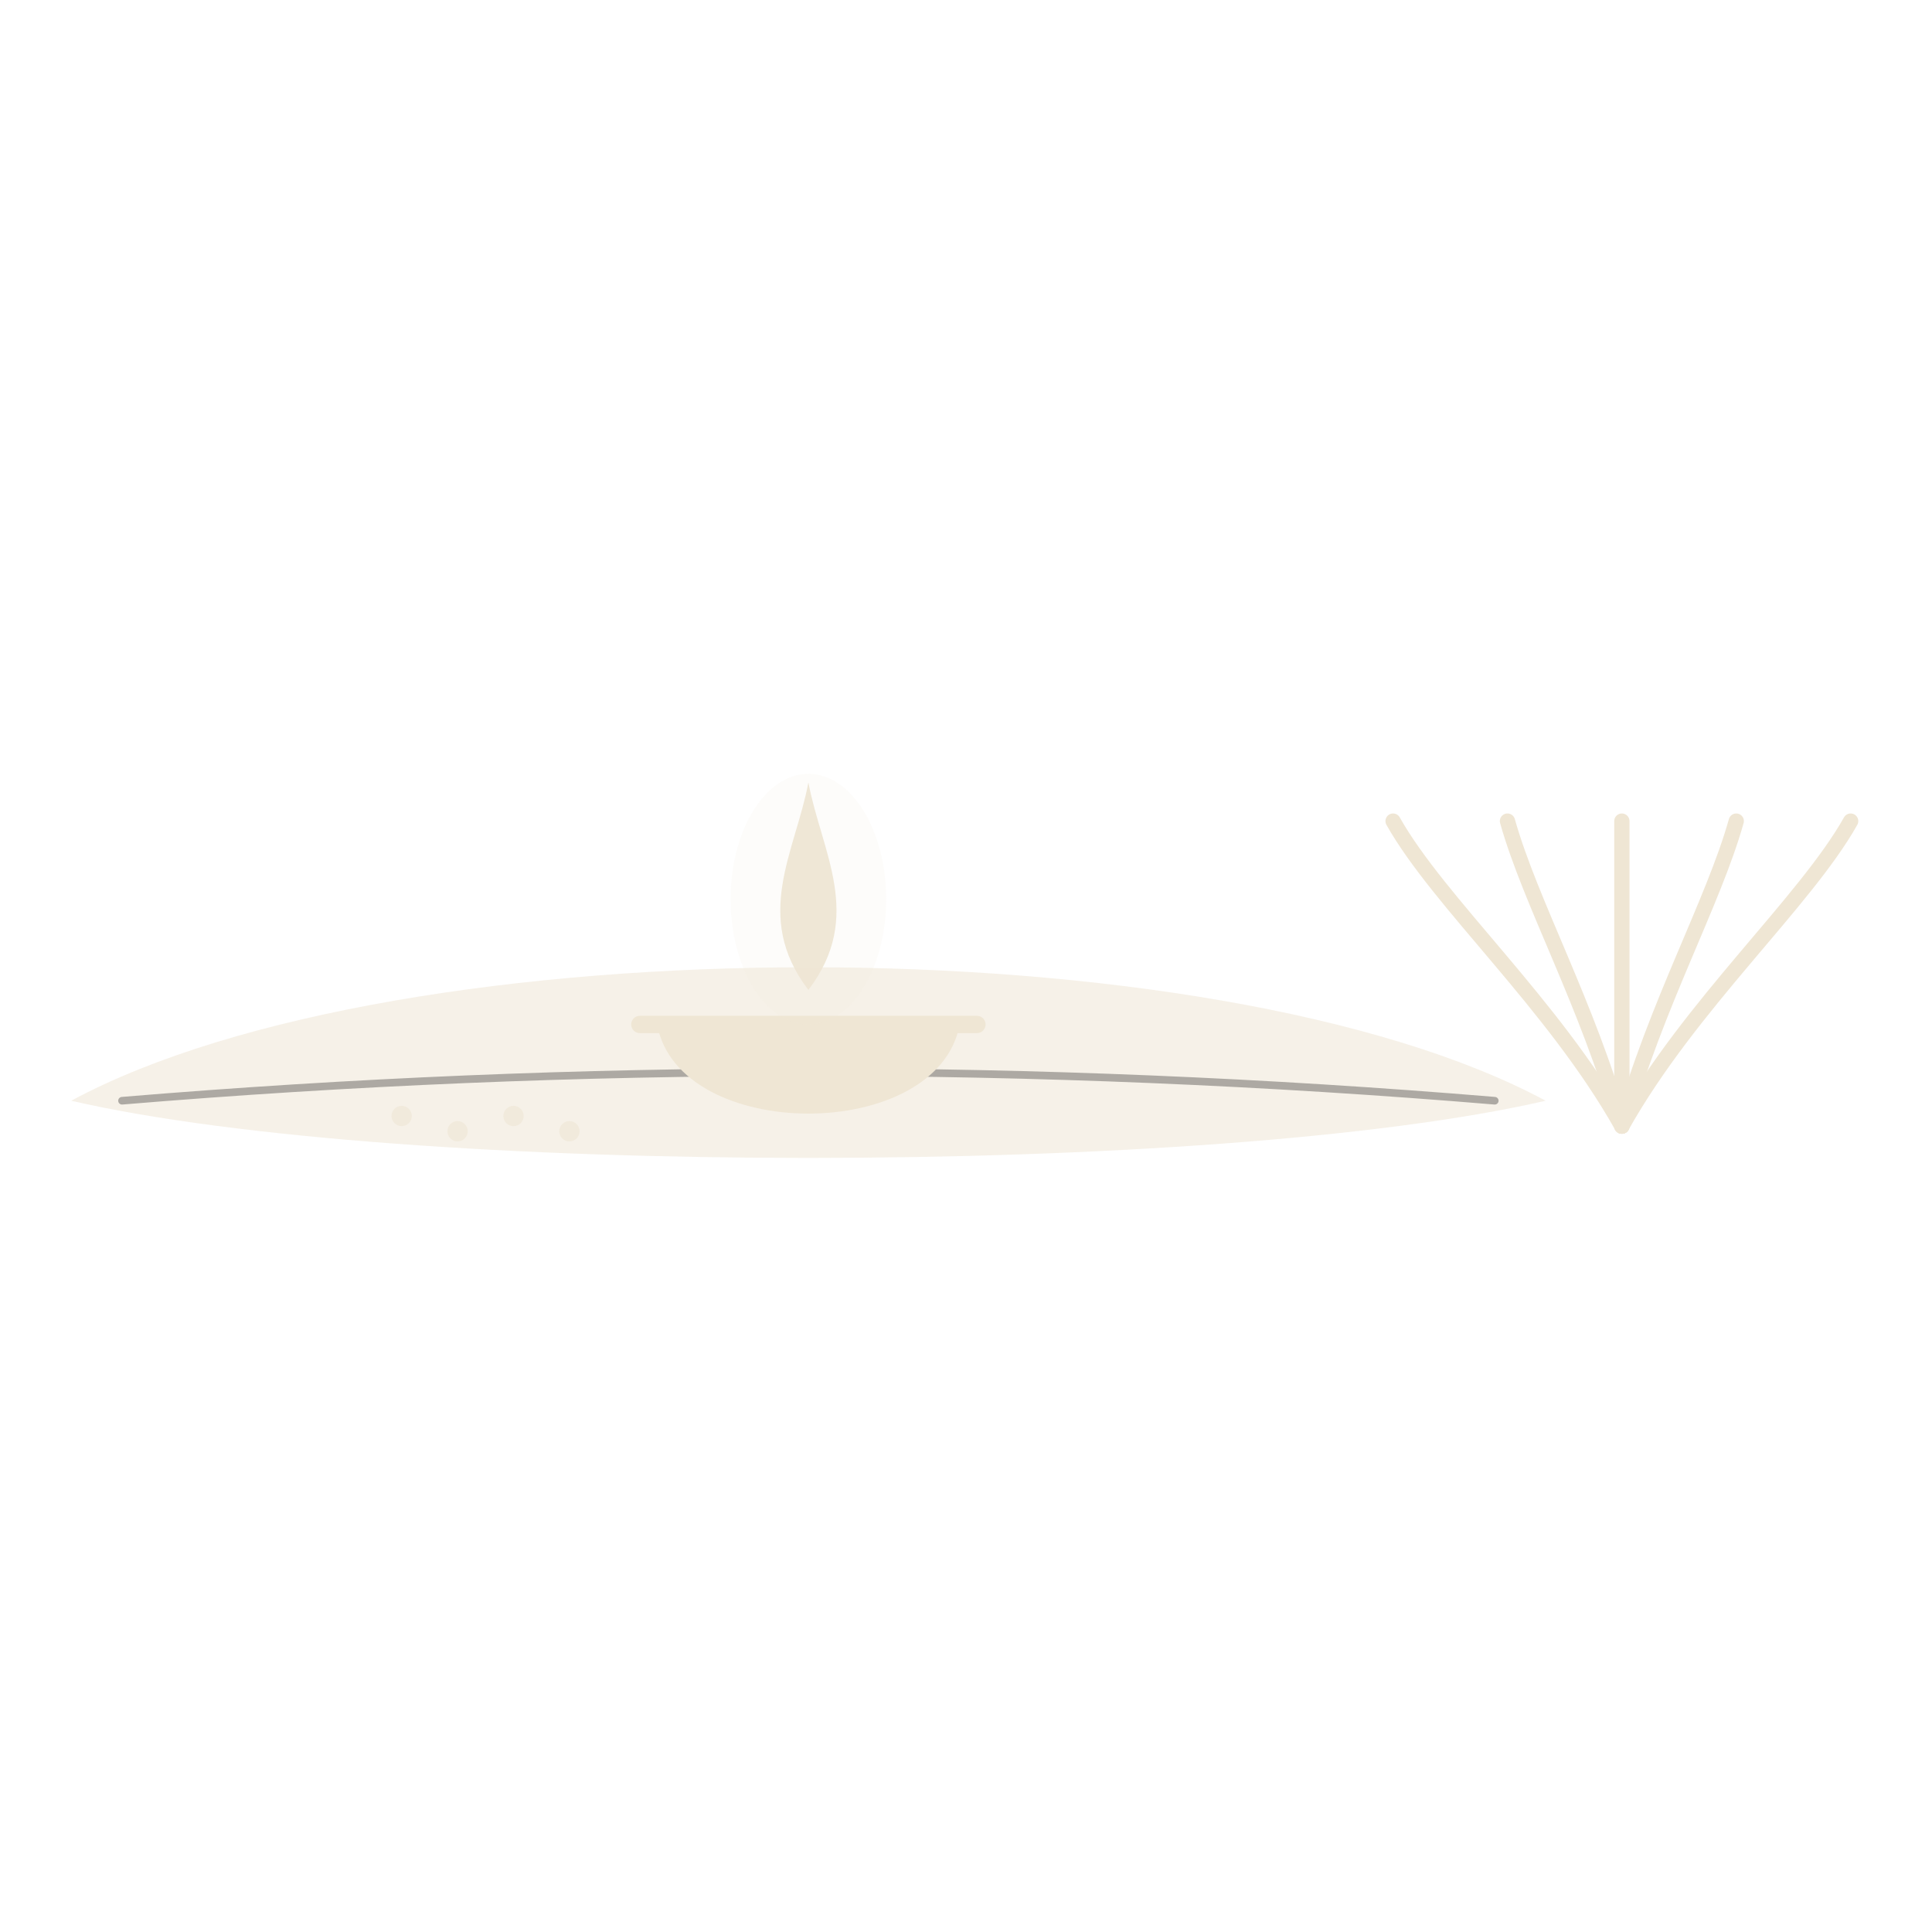
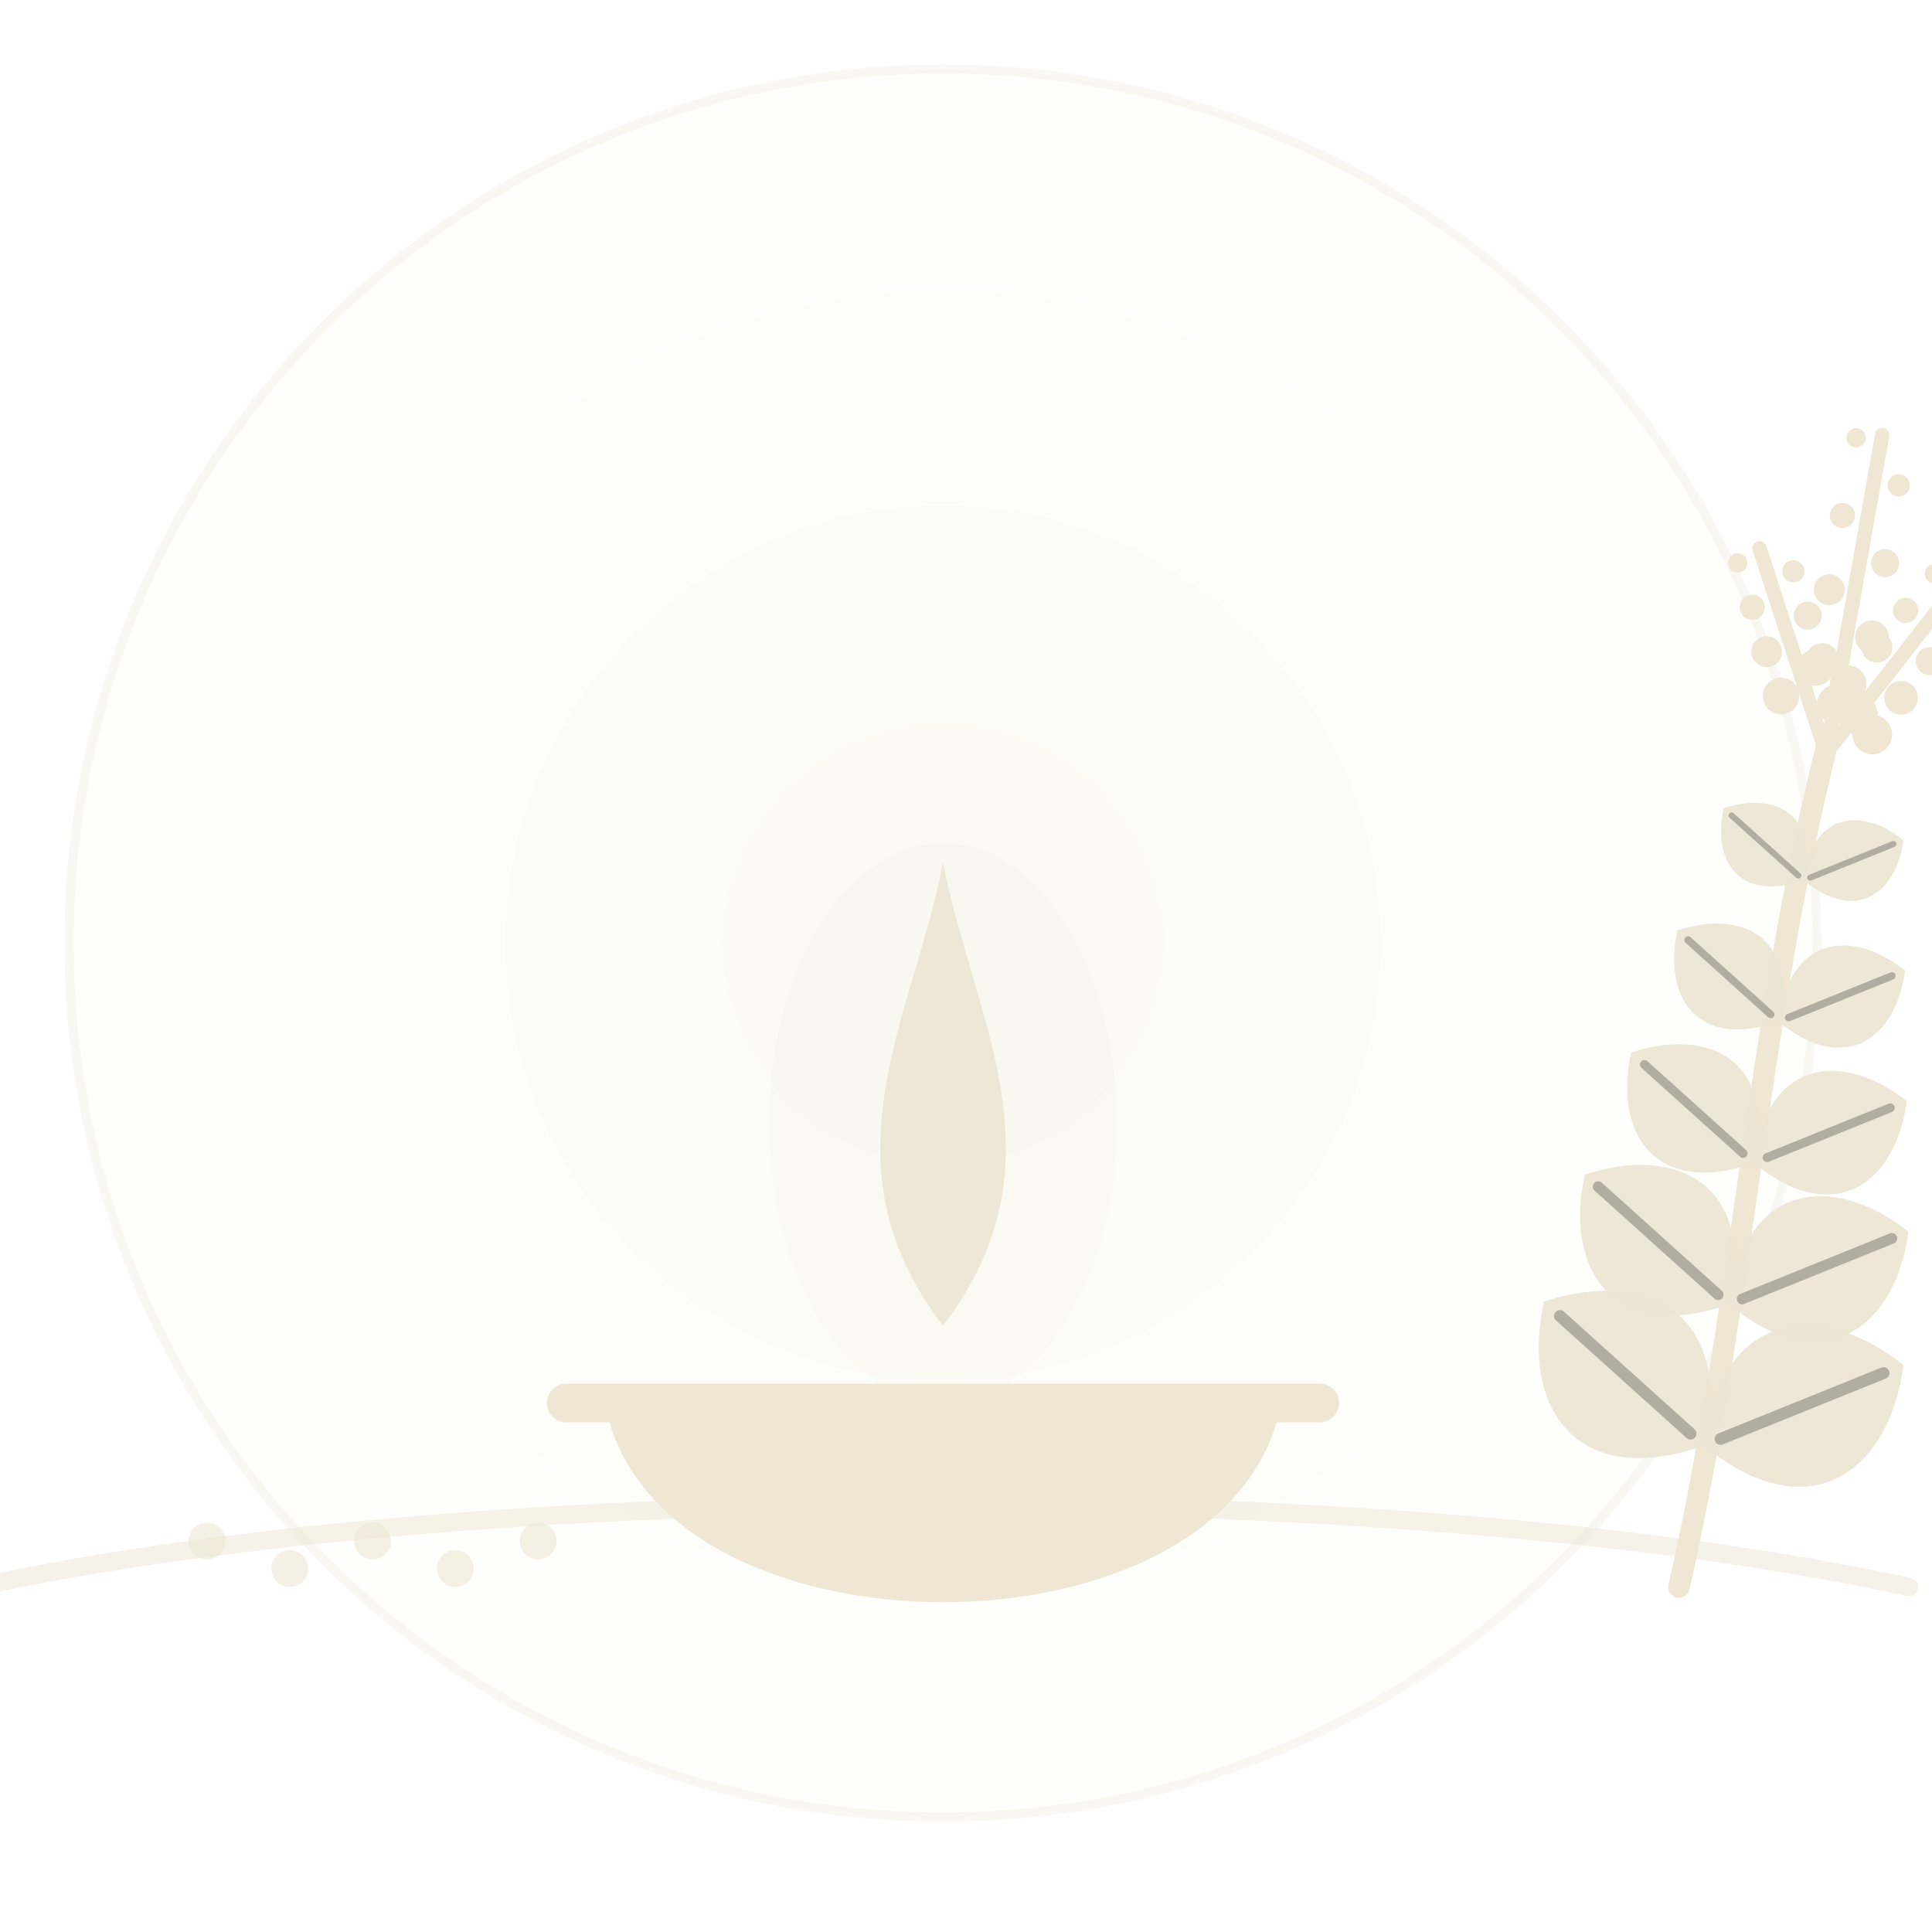
- <svg xmlns="http://www.w3.org/2000/svg" viewBox="222 797 760 760">
+ <svg xmlns="http://www.w3.org/2000/svg" viewBox="335 905 420 420">
  <g fill="#EFE6D4" stroke="#EFE6D4" stroke-linecap="round" stroke-linejoin="round">
    <path d="M540 226 L544.2 235.8 L554 240 L544.2 244.2 L540 254 L535.8 244.2 L526 240 L535.8 235.8Z" stroke="none" fill-opacity="0.7" />
    <circle cx="540.0" cy="170.0" r="3" fill-opacity="0.5" stroke="none" />
    <circle cx="575.0" cy="179.4" r="3" fill-opacity="0.5" stroke="none" />
    <circle cx="600.6" cy="205.0" r="3" fill-opacity="0.5" stroke="none" />
    <circle cx="610.0" cy="240.0" r="3" fill-opacity="0.5" stroke="none" />
    <circle cx="600.6" cy="275.0" r="3" fill-opacity="0.5" stroke="none" />
    <circle cx="575.0" cy="300.6" r="3" fill-opacity="0.5" stroke="none" />
    <circle cx="540.0" cy="310.0" r="3" fill-opacity="0.5" stroke="none" />
    <circle cx="505.0" cy="300.6" r="3" fill-opacity="0.5" stroke="none" />
    <circle cx="479.4" cy="275.0" r="3" fill-opacity="0.5" stroke="none" />
    <circle cx="470.0" cy="240.0" r="3" fill-opacity="0.5" stroke="none" />
    <circle cx="479.4" cy="205.0" r="3" fill-opacity="0.5" stroke="none" />
    <circle cx="505.0" cy="179.4" r="3" fill-opacity="0.5" stroke="none" />
-     <path d="M250 1230 C 380 1160 700 1160 830 1230 C 700 1260 380 1260 250 1230Z" stroke="none" fill-opacity=".55" />
-     <g fill="#000" stroke="#000" opacity="0.3">
-       <path d="M270 1230 C 450 1215 630 1215 810 1230" stroke-width="3" fill="none" />
+     <circle cx="540" cy="1110" r="48" stroke="none" fill-opacity="0.07" />
+     <circle cx="540" cy="1110" r="95" stroke="none" fill-opacity="0.07" />
+     <circle cx="540" cy="1110" r="142" stroke="none" fill-opacity="0.07" />
+     <circle cx="540" cy="1110" r="190" stroke="none" fill-opacity="0.07" />
+     <circle cx="540" cy="1110" r="190" fill="none" stroke-width="2" stroke-opacity="0.25" />
+     <path d="M330 1250 C 440 1226 640 1226 750 1250" fill="none" stroke-width="4" stroke-opacity=".5" />
+     <path d="M466.5 1210 C 477.0 1267.75 603.0 1267.75 613.5 1210 Z" stroke="none" />
+     <path d="M458.1 1210 L 621.9 1210" stroke-width="8.4" />
+     <path d="M540 1193.2 C 512.7 1157.5 533.7 1126.0 540 1092.4 C 546.3 1126.0 567.3 1157.5 540 1193.2 Z" stroke="none" fill-opacity=".95" />
+     <ellipse cx="540" cy="1149.1" rx="37.8" ry="60.9" stroke="none" fill-opacity=".12" />
+     <g transform="translate(700 1250) rotate(10) scale(0.78)">
+       <path d="M0 0 C 4 -80 -6 -160 0 -240" fill="none" stroke-width="6" />
+       <g transform="translate(0 -40) rotate(-58)">
+         <path d="M0 0 C 33.0 -18.0 26.4 -45.0 0 -60 C -26.4 -45.0 -33.0 -18.0 0 0Z" stroke="none" fill-opacity="0.95" />
+         <path d="M0 -5 L0 -54" stroke="#000" stroke-opacity=".25" stroke-width="3.3" fill="none" />
+       </g>
+       <g transform="translate(0 -40) rotate(58)">
+         <path d="M0 0 C 33.0 -18.0 26.4 -45.0 0 -60 C -26.4 -45.0 -33.0 -18.0 0 0Z" stroke="none" fill-opacity="0.95" />
+         <path d="M0 -5 L0 -54" stroke="#000" stroke-opacity=".25" stroke-width="3.3" fill="none" />
+       </g>
+       <g transform="translate(0 -80) rotate(-58)">
+         <path d="M0 0 C 29.7 -16.2 23.76 -40.5 0 -54 C -23.76 -40.5 -29.7 -16.2 0 0Z" stroke="none" fill-opacity="0.95" />
+         <path d="M0 -4 L0 -49" stroke="#000" stroke-opacity=".25" stroke-width="3.0" fill="none" />
+       </g>
+       <g transform="translate(0 -80) rotate(58)">
+         <path d="M0 0 C 29.7 -16.2 23.76 -40.5 0 -54 C -23.76 -40.5 -29.7 -16.2 0 0Z" stroke="none" fill-opacity="0.95" />
+         <path d="M0 -4 L0 -49" stroke="#000" stroke-opacity=".25" stroke-width="3.0" fill="none" />
+       </g>
+       <g transform="translate(0 -120) rotate(-58)">
+         <path d="M0 0 C 25.3 -13.8 20.24 -34.5 0 -46 C -20.24 -34.5 -25.3 -13.8 0 0Z" stroke="none" fill-opacity="0.95" />
+         <path d="M0 -4 L0 -41" stroke="#000" stroke-opacity=".25" stroke-width="2.5" fill="none" />
+       </g>
+       <g transform="translate(0 -120) rotate(58)">
+         <path d="M0 0 C 25.3 -13.8 20.24 -34.5 0 -46 C -20.24 -34.5 -25.3 -13.8 0 0Z" stroke="none" fill-opacity="0.95" />
+         <path d="M0 -4 L0 -41" stroke="#000" stroke-opacity=".25" stroke-width="2.5" fill="none" />
+       </g>
+       <g transform="translate(0 -160) rotate(-58)">
+         <path d="M0 0 C 20.9 -11.4 16.72 -28.5 0 -38 C -16.72 -28.5 -20.9 -11.4 0 0Z" stroke="none" fill-opacity="0.95" />
+         <path d="M0 -3 L0 -34" stroke="#000" stroke-opacity=".25" stroke-width="2.1" fill="none" />
+       </g>
+       <g transform="translate(0 -160) rotate(58)">
+         <path d="M0 0 C 20.9 -11.4 16.72 -28.5 0 -38 C -16.72 -28.5 -20.9 -11.4 0 0Z" stroke="none" fill-opacity="0.95" />
+         <path d="M0 -3 L0 -34" stroke="#000" stroke-opacity=".25" stroke-width="2.1" fill="none" />
+       </g>
+       <g transform="translate(0 -200) rotate(-58)">
+         <path d="M0 0 C 16.5 -9.0 13.2 -22.5 0 -30 C -13.2 -22.5 -16.5 -9.0 0 0Z" stroke="none" fill-opacity="0.95" />
+         <path d="M0 -2 L0 -27" stroke="#000" stroke-opacity=".25" stroke-width="1.7" fill="none" />
+       </g>
+       <g transform="translate(0 -200) rotate(58)">
+         <path d="M0 0 C 16.5 -9.0 13.2 -22.5 0 -30 C -13.2 -22.5 -16.5 -9.0 0 0Z" stroke="none" fill-opacity="0.95" />
+         <path d="M0 -2 L0 -27" stroke="#000" stroke-opacity=".25" stroke-width="1.7" fill="none" />
+       </g>
+       <g transform="translate(0 -236) rotate(0)">
+         <path d="M0 0 L0 -90" stroke-width="4" />
+         <circle cx="7" cy="-12" r="5.5" stroke="none" />
+         <circle cx="-7" cy="-23" r="5.1" stroke="none" />
+         <circle cx="7" cy="-34" r="4.7" stroke="none" />
+         <circle cx="-7" cy="-45" r="4.3" stroke="none" />
+         <circle cx="7" cy="-55" r="3.9" stroke="none" />
+         <circle cx="-7" cy="-66" r="3.5" stroke="none" />
+         <circle cx="7" cy="-77" r="3.1" stroke="none" />
+         <circle cx="-7" cy="-88" r="2.7" stroke="none" />
+       </g>
+       <g transform="translate(0 -236) rotate(-28)">
+         <path d="M0 0 L0 -60" stroke-width="4" />
+         <circle cx="7" cy="-12" r="5.5" stroke="none" />
+         <circle cx="-7" cy="-19" r="5.1" stroke="none" />
+         <circle cx="7" cy="-25" r="4.7" stroke="none" />
+         <circle cx="-7" cy="-32" r="4.3" stroke="none" />
+         <circle cx="7" cy="-38" r="3.9" stroke="none" />
+         <circle cx="-7" cy="-45" r="3.5" stroke="none" />
+         <circle cx="7" cy="-51" r="3.1" stroke="none" />
+         <circle cx="-7" cy="-58" r="2.7" stroke="none" />
+       </g>
+       <g transform="translate(0 -236) rotate(28)">
+         <path d="M0 0 L0 -60" stroke-width="4" />
+         <circle cx="7" cy="-12" r="5.5" stroke="none" />
+         <circle cx="-7" cy="-19" r="5.1" stroke="none" />
+         <circle cx="7" cy="-25" r="4.7" stroke="none" />
+         <circle cx="-7" cy="-32" r="4.3" stroke="none" />
+         <circle cx="7" cy="-38" r="3.9" stroke="none" />
+         <circle cx="-7" cy="-45" r="3.5" stroke="none" />
+         <circle cx="7" cy="-51" r="3.1" stroke="none" />
+         <circle cx="-7" cy="-58" r="2.7" stroke="none" />
+       </g>
    </g>
-     <path d="M480.5 1200 C 489.0 1246.75 591.0 1246.75 599.5 1200 Z" stroke="none" />
-     <path d="M473.7 1200 L 606.3 1200" stroke-width="6.8" />
-     <path d="M540 1186.4 C 517.9 1157.5 534.9 1132.0 540 1104.8 C 545.1 1132.0 562.1 1157.5 540 1186.4 Z" stroke="none" fill-opacity=".95" />
-     <ellipse cx="540" cy="1150.7" rx="30.6" ry="49.3" stroke="none" fill-opacity=".12" />
-     <path d="M860 1240 C 833.0 1192.0 788.0 1152.0 770 1120.0" fill="none" stroke-width="6" />
-     <path d="M860 1240 C 846.5 1192.0 824.0 1152.0 815 1120.0" fill="none" stroke-width="6" />
-     <path d="M860 1240 C 860.0 1192.0 860.0 1152.0 860 1120.0" fill="none" stroke-width="6" />
-     <path d="M860 1240 C 873.5 1192.0 896.0 1152.0 905 1120.0" fill="none" stroke-width="6" />
-     <path d="M860 1240 C 887.0 1192.0 932.0 1152.0 950 1120.0" fill="none" stroke-width="6" />
-     <circle cx="380" cy="1236" r="4" stroke="none" fill-opacity=".6" />
-     <circle cx="402" cy="1242" r="4" stroke="none" fill-opacity=".6" />
-     <circle cx="424" cy="1236" r="4" stroke="none" fill-opacity=".6" />
-     <circle cx="446" cy="1242" r="4" stroke="none" fill-opacity=".6" />
+     <circle cx="380" cy="1240" r="4" stroke="none" fill-opacity=".6" />
+     <circle cx="398" cy="1246" r="4" stroke="none" fill-opacity=".6" />
+     <circle cx="416" cy="1240" r="4" stroke="none" fill-opacity=".6" />
+     <circle cx="434" cy="1246" r="4" stroke="none" fill-opacity=".6" />
+     <circle cx="452" cy="1240" r="4" stroke="none" fill-opacity=".6" />
  </g>
</svg>
